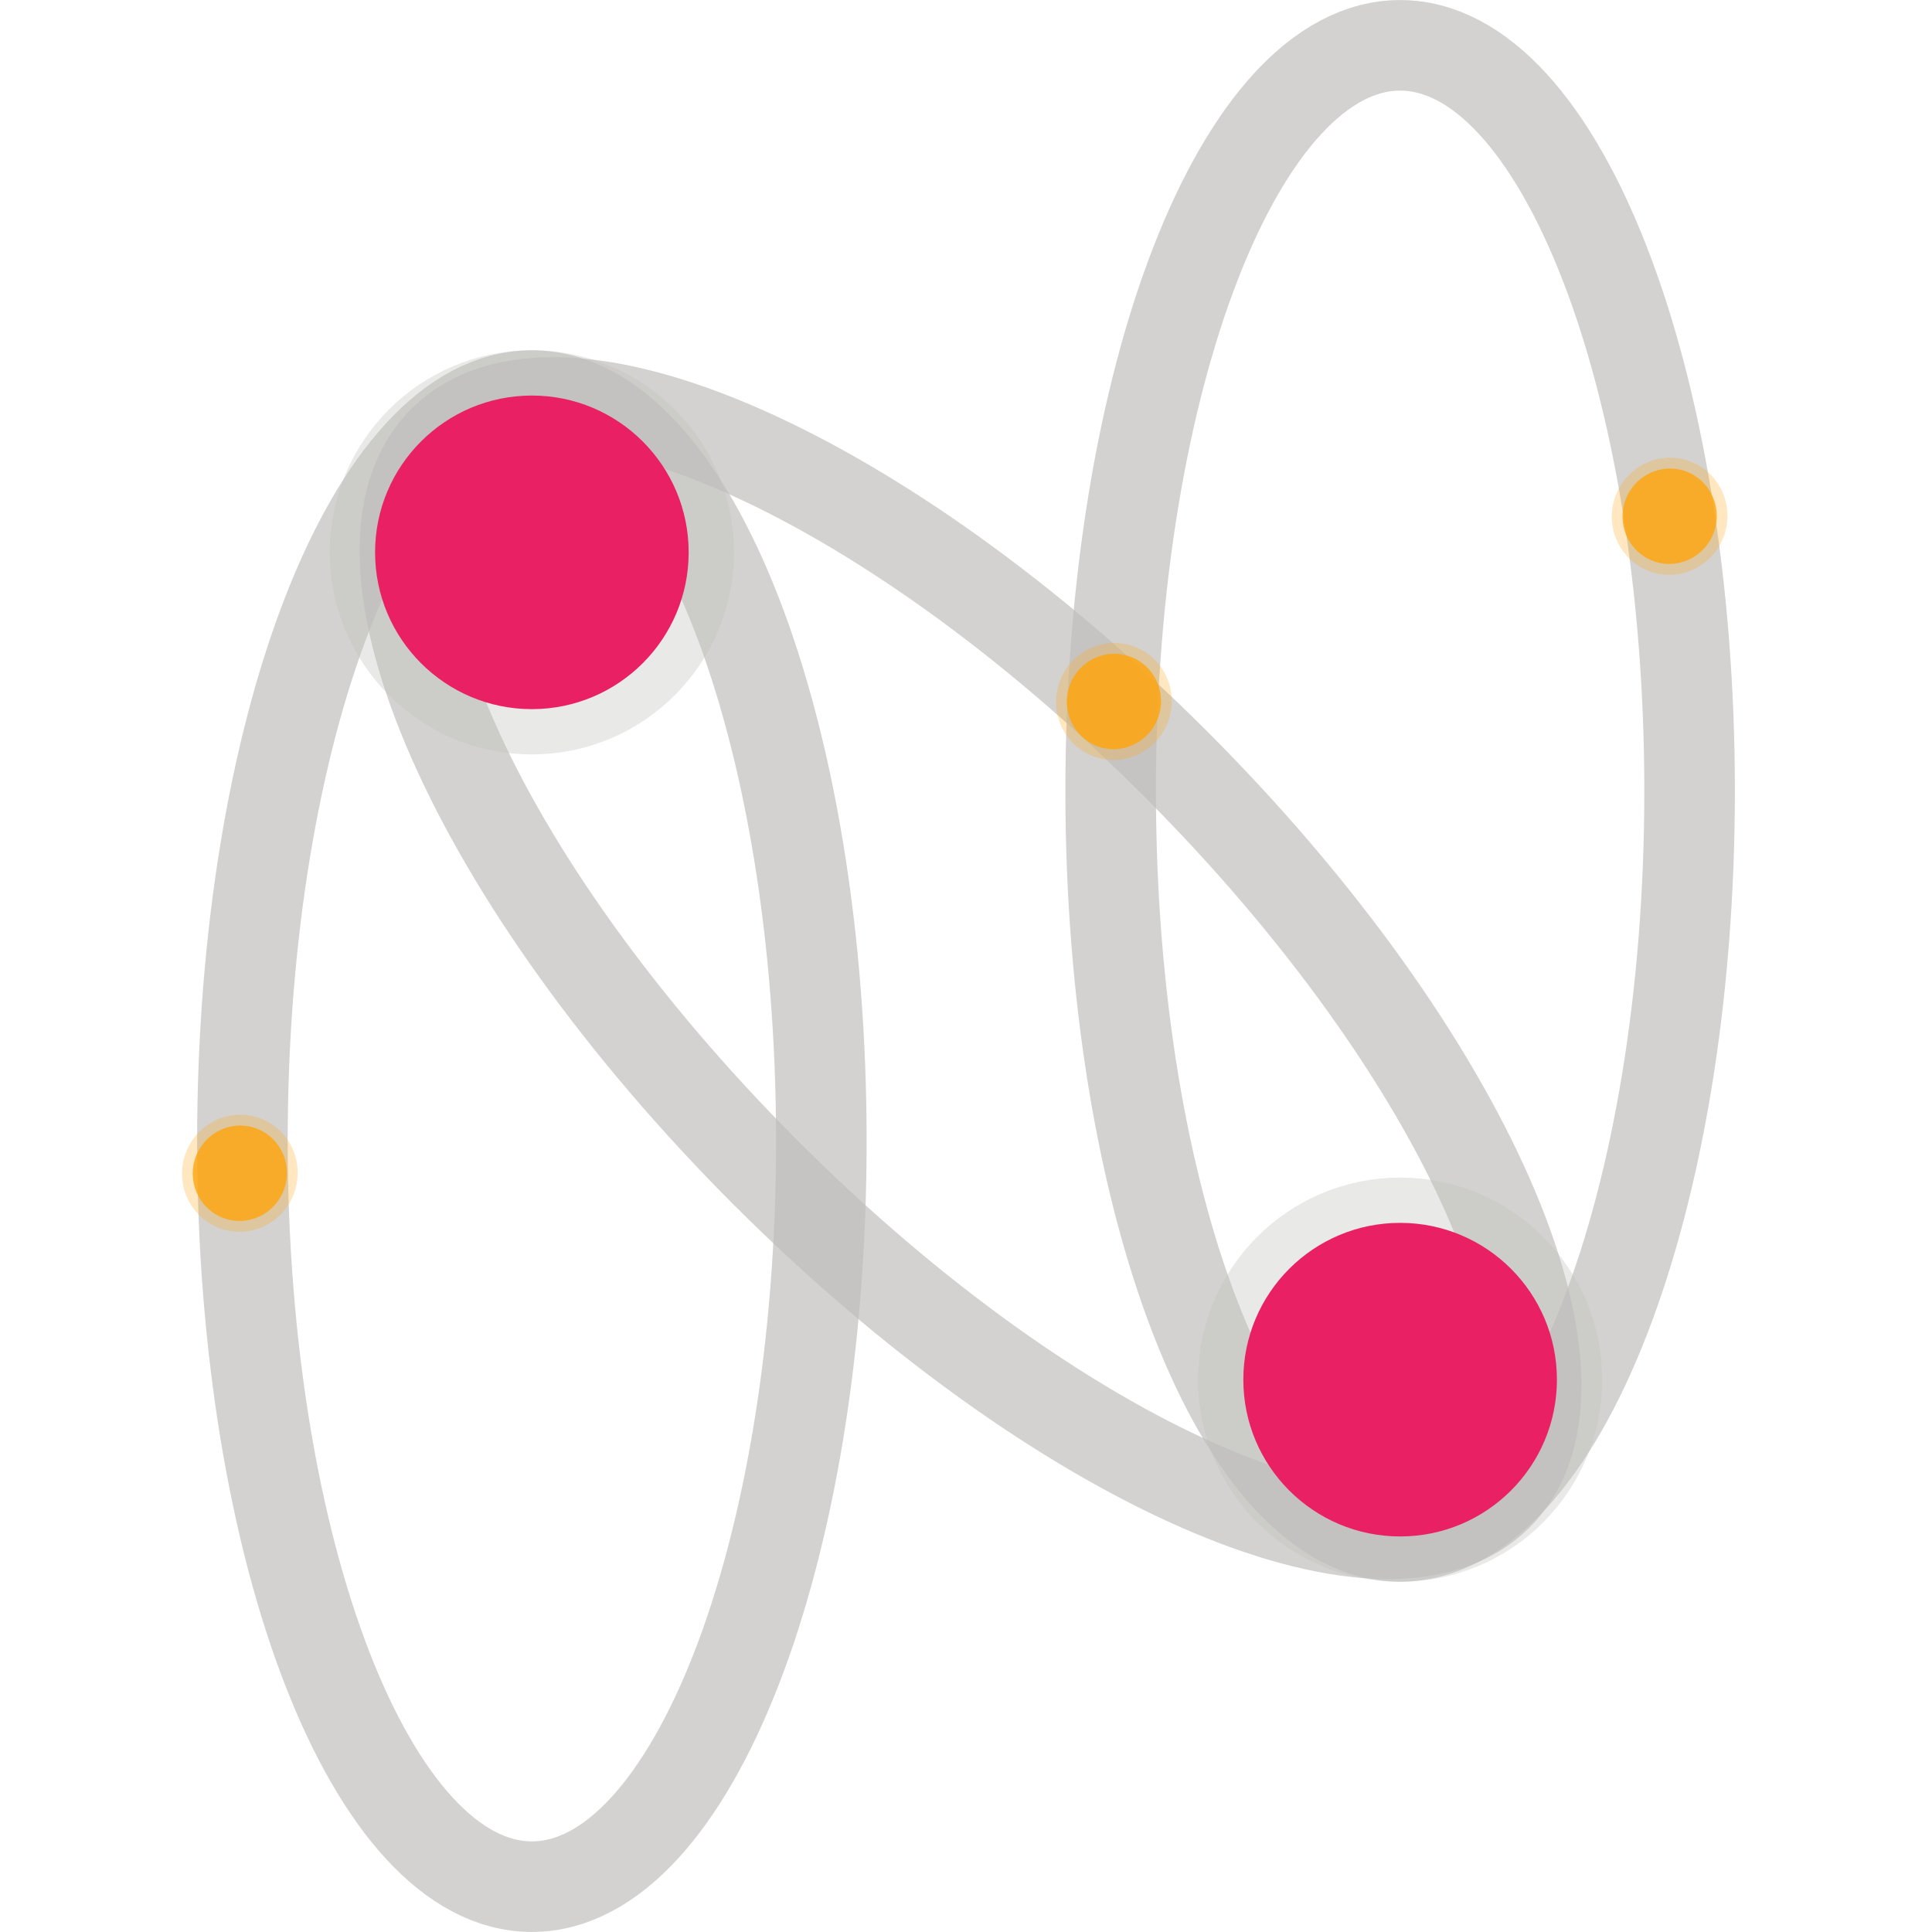
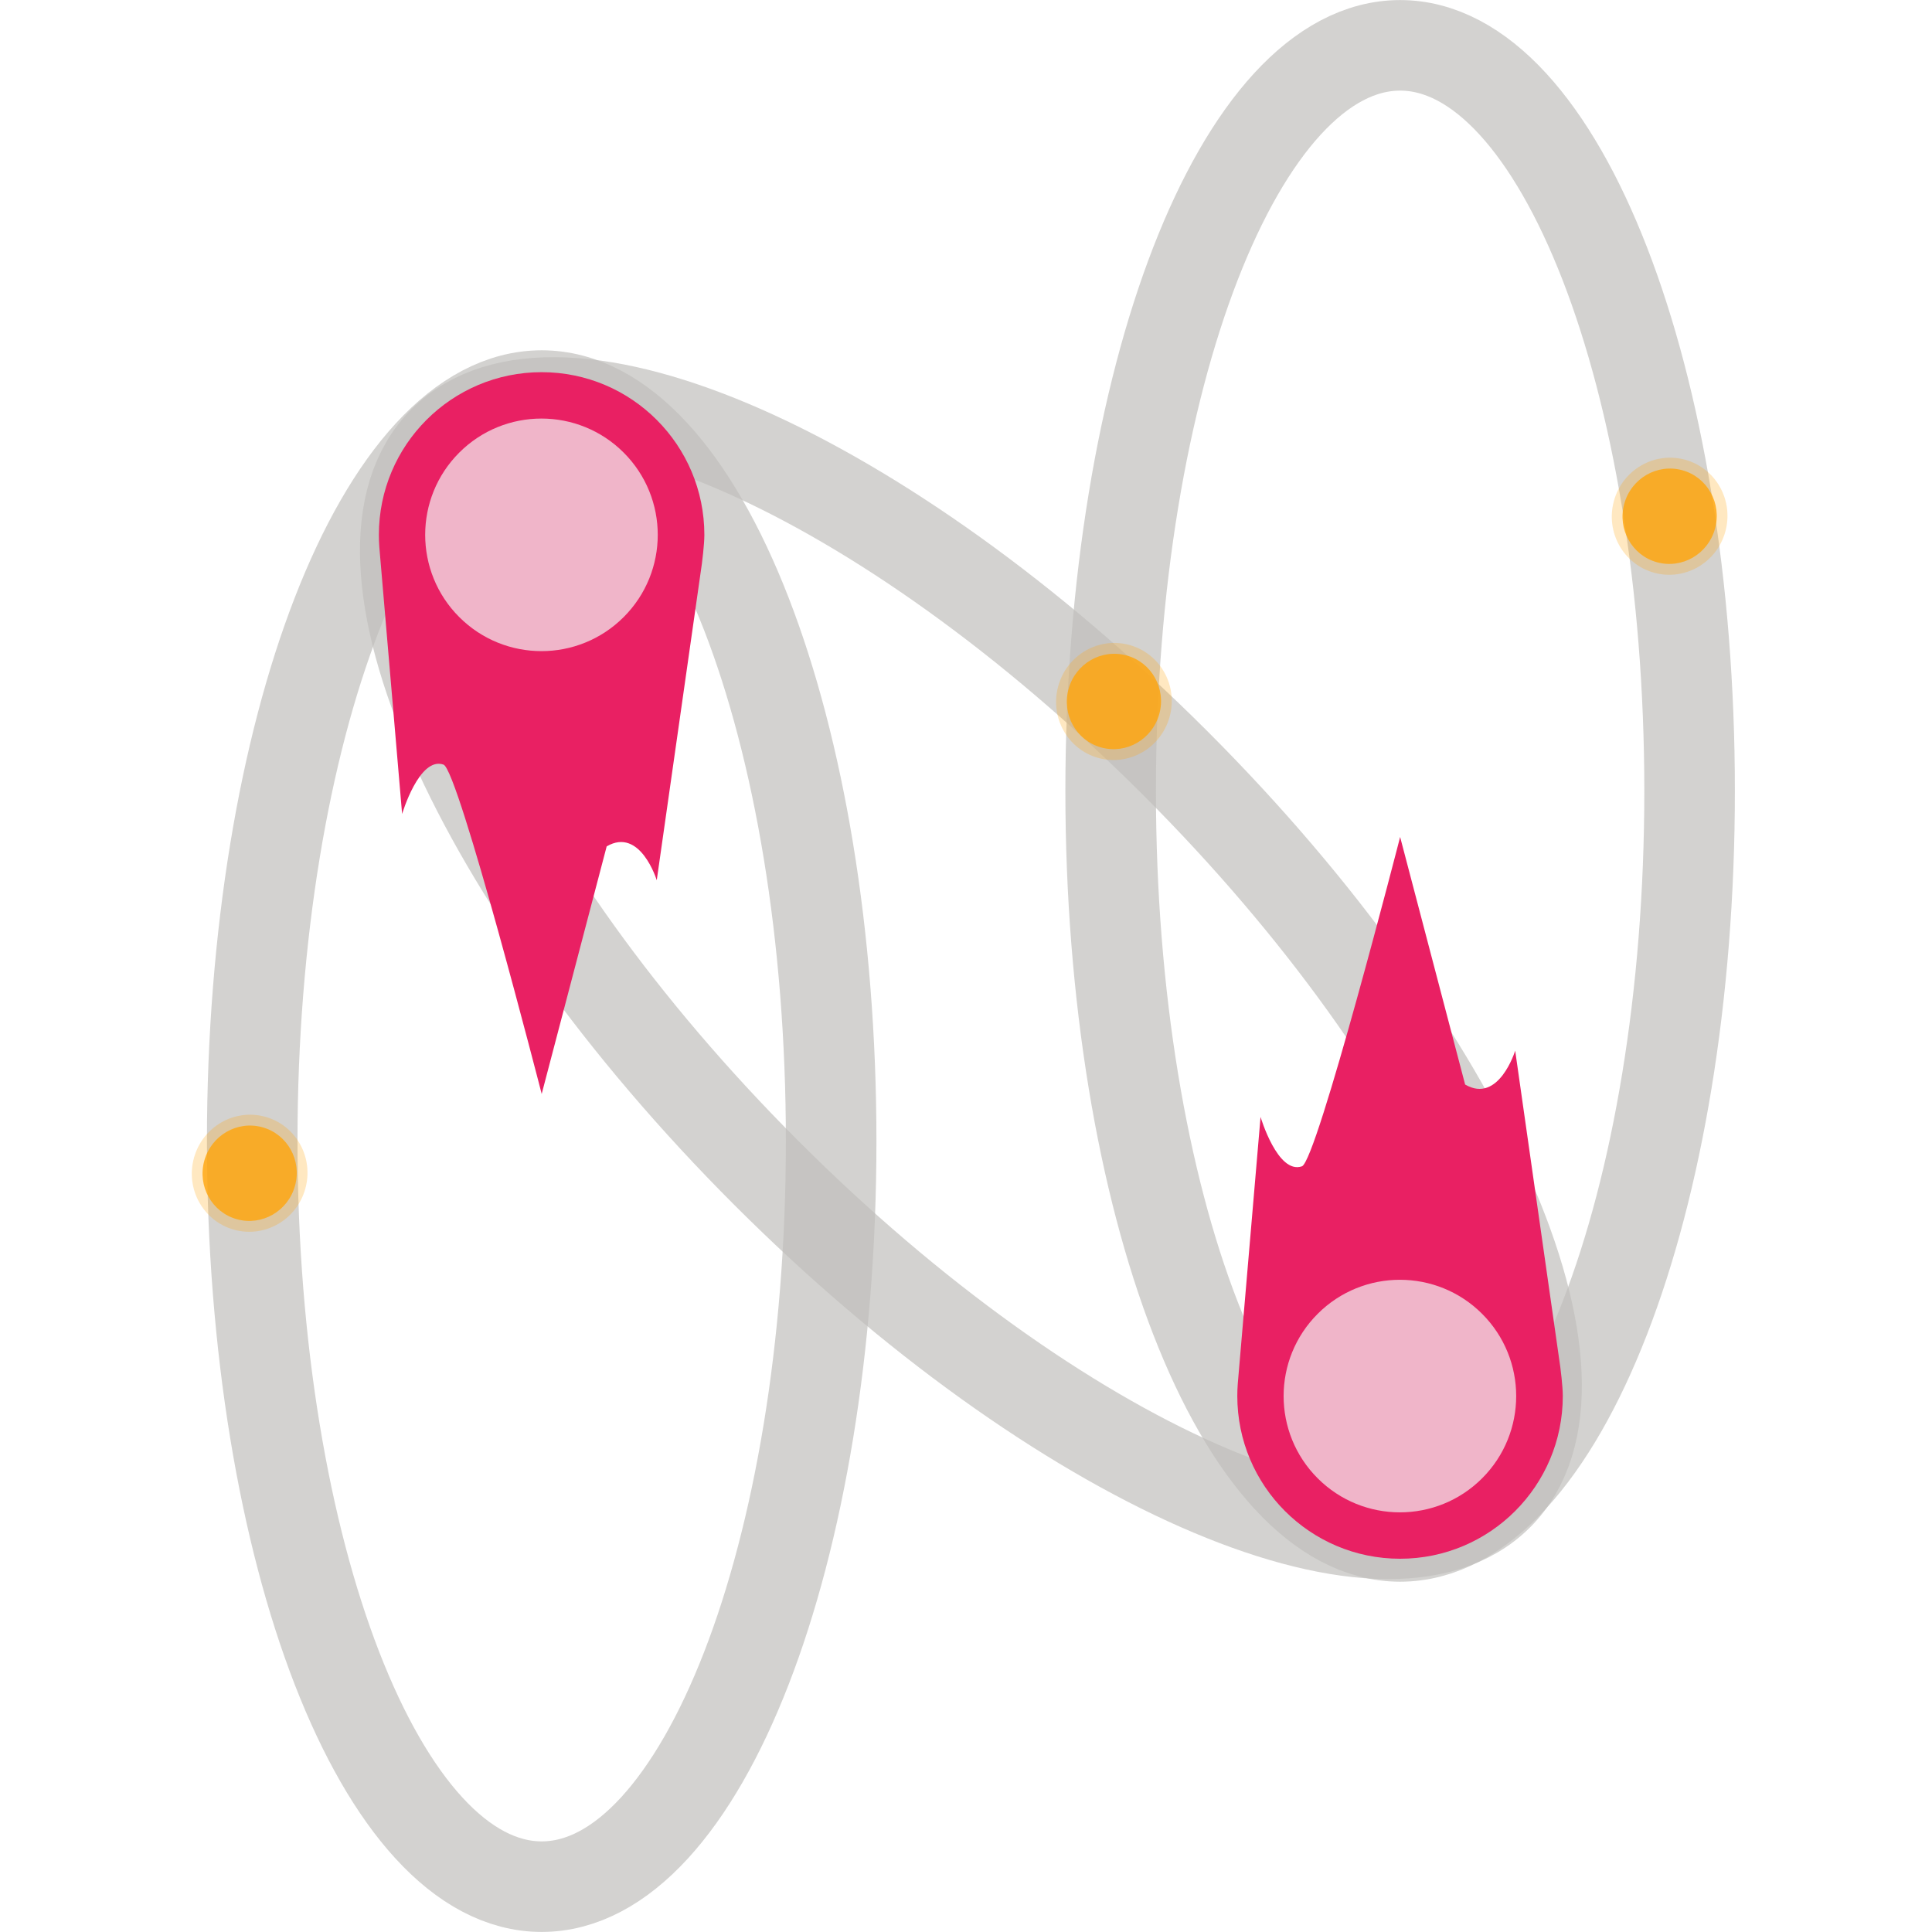
<svg xmlns="http://www.w3.org/2000/svg" width="64" height="64" viewBox="0 0 64 64" fill="none" version="1.1" id="svg2">
  <defs id="defs2" />
-   <ellipse style="fill:none;fill-opacity:0.098;stroke:#c0bfbc;stroke-width:3;stroke-dasharray:none;stroke-opacity:0.698" id="ellipse25" cx="37.801" cy="-17.619" rx="24.697" ry="9.589" transform="rotate(90)" />
-   <ellipse style="fill:none;fill-opacity:0.098;stroke:#c0bfbc;stroke-width:3;stroke-dasharray:none;stroke-opacity:0.698" id="ellipse1" cx="45.41" cy="0.056" rx="24.697" ry="9.589" transform="matrix(0.7071068,0.7071068,0.7071068,-0.7071068,0,0)" />
+   <ellipse style="fill:none;fill-opacity:0.098;stroke:#c0bfbc;stroke-width:3;stroke-dasharray:none;stroke-opacity:0.698" id="ellipse25" cx="37.801" cy="-17.944" rx="24.697" ry="9.589" transform="rotate(90)" />
+   <ellipse style="fill:none;fill-opacity:0.098;stroke:#c0bfbc;stroke-width:3;stroke-dasharray:none;stroke-opacity:0.698" id="ellipse1" cx="45.42" cy="0.065" rx="24.697" ry="9.589" transform="matrix(0.7071068,0.7071068,0.7071068,-0.7071068,0,0)" />
  <ellipse style="fill:none;fill-opacity:0.098;stroke:#c0bfbc;stroke-width:3;stroke-dasharray:none;stroke-opacity:0.698" id="ellipse6" cx="-26.199" cy="-46.381" rx="24.697" ry="9.589" transform="matrix(0,-1,-1,0,0,0)" />
-   <circle style="fill:#e92063;fill-opacity:1;stroke:#c0bfbc;stroke-width:3;stroke-dasharray:none;stroke-opacity:0.346;paint-order:stroke fill markers" id="path13" cx="46.381" cy="45.703" r="5.194" />
  <g id="g10" transform="translate(27.93987,-8.450065)" style="opacity:0.85;fill:#ffa50a;fill-opacity:1">
    <ellipse style="fill:#ffa50a;fill-opacity:0.3;stroke:none;stroke-width:3;stroke-linejoin:round;stroke-dasharray:none;stroke-opacity:1;paint-order:stroke markers fill" id="ellipse9" cx="17.382" cy="33.163" rx="1.941" ry="1.914" transform="matrix(-0.2650858,0.9642248,0.9642248,0.2650858,0,0)" />
    <ellipse style="fill:#ffa50a;fill-opacity:1;stroke:none;stroke-width:3;stroke-linejoin:round;stroke-dasharray:none;stroke-opacity:1;paint-order:stroke markers fill" id="ellipse10" cx="17.382" cy="33.163" rx="1.581" ry="1.559" transform="matrix(-0.2650858,0.9642248,0.9642248,0.2650858,0,0)" />
  </g>
-   <circle style="fill:#e92063;fill-opacity:1;stroke:#c0bfbc;stroke-width:3;stroke-dasharray:none;stroke-opacity:0.346;paint-order:stroke fill markers" id="circle1" cx="17.619" cy="18.297" r="5.194" />
  <g id="g3" transform="translate(9.531438,-2.313921)" style="opacity:0.85;fill:#ffa50a;fill-opacity:1">
    <ellipse style="fill:#ffa50a;fill-opacity:0.3;stroke:none;stroke-width:3;stroke-linejoin:round;stroke-dasharray:none;stroke-opacity:1;paint-order:stroke markers fill" id="ellipse2" cx="17.382" cy="33.163" rx="1.941" ry="1.914" transform="matrix(-0.2650858,0.9642248,0.9642248,0.2650858,0,0)" />
    <ellipse style="fill:#ffa50a;fill-opacity:1;stroke:none;stroke-width:3;stroke-linejoin:round;stroke-dasharray:none;stroke-opacity:1;paint-order:stroke markers fill" id="ellipse3" cx="17.382" cy="33.163" rx="1.581" ry="1.559" transform="matrix(-0.2650858,0.9642248,0.9642248,0.2650858,0,0)" />
  </g>
-   <g id="g5" transform="translate(-19.42349,13.31407)" style="opacity:0.85;fill:#ffa50a;fill-opacity:1">
+   <g id="g5" transform="translate(-19.09875,13.31407)" style="opacity:0.85;fill:#ffa50a;fill-opacity:1">
    <ellipse style="fill:#ffa50a;fill-opacity:0.3;stroke:none;stroke-width:3;stroke-linejoin:round;stroke-dasharray:none;stroke-opacity:1;paint-order:stroke markers fill" id="ellipse4" cx="17.382" cy="33.163" rx="1.941" ry="1.914" transform="matrix(-0.2650858,0.9642248,0.9642248,0.2650858,0,0)" />
    <ellipse style="fill:#ffa50a;fill-opacity:1;stroke:none;stroke-width:3;stroke-linejoin:round;stroke-dasharray:none;stroke-opacity:1;paint-order:stroke markers fill" id="ellipse5" cx="17.382" cy="33.163" rx="1.581" ry="1.559" transform="matrix(-0.2650858,0.9642248,0.9642248,0.2650858,0,0)" />
  </g>
+   <g id="g4" transform="matrix(2.460617,-2.460617,2.460617,2.460617,-185.8348,159.7548)">
+     <path style="fill:#e92063;fill-opacity:1;stroke-width:0.01" d="m 74.015,20.358 c 0,0 -2.743,1.622 -2.878,1.556 -0.22,-0.107 0.054,-0.611 0.054,-0.611 -0.65,0.548 -1.301,1.096 -1.951,1.644 -0.029,0.025 -0.057,0.051 -0.084,0.078 -0.605,0.605 -0.605,1.586 0,2.191 0.605,0.605 1.586,0.605 2.191,0 0.066,-0.066 0.176,-0.209 0.176,-0.209 l 1.828,-2.436 c 0,0 -0.471,0.25 -0.565,-0.109 z" id="path1" />
+     <circle style="fill:#f3f3f3;fill-opacity:0.703;stroke-width:0.01" cx="70.25" cy="24.12" r="1.107" id="circle1-3" />
+   </g>
+   <g id="g2" transform="matrix(2.460617,2.460617,2.460617,-2.460617,-214.2716,-95.79086)">
+     <path style="fill:#e92063;fill-opacity:1;stroke-width:0.01" d="m 74.015,20.358 c 0,0 -2.743,1.622 -2.878,1.556 -0.22,-0.107 0.054,-0.611 0.054,-0.611 -0.65,0.548 -1.301,1.096 -1.951,1.644 -0.029,0.025 -0.057,0.051 -0.084,0.078 -0.605,0.605 -0.605,1.586 0,2.191 0.605,0.605 1.586,0.605 2.191,0 0.066,-0.066 0.176,-0.209 0.176,-0.209 l 1.828,-2.436 c 0,0 -0.471,0.25 -0.565,-0.109 z" id="path2" />
+     <circle style="fill:#f3f3f3;fill-opacity:0.703;stroke-width:0.01" cx="70.25" cy="24.12" r="1.107" id="circle2" />
+   </g>
</svg>
